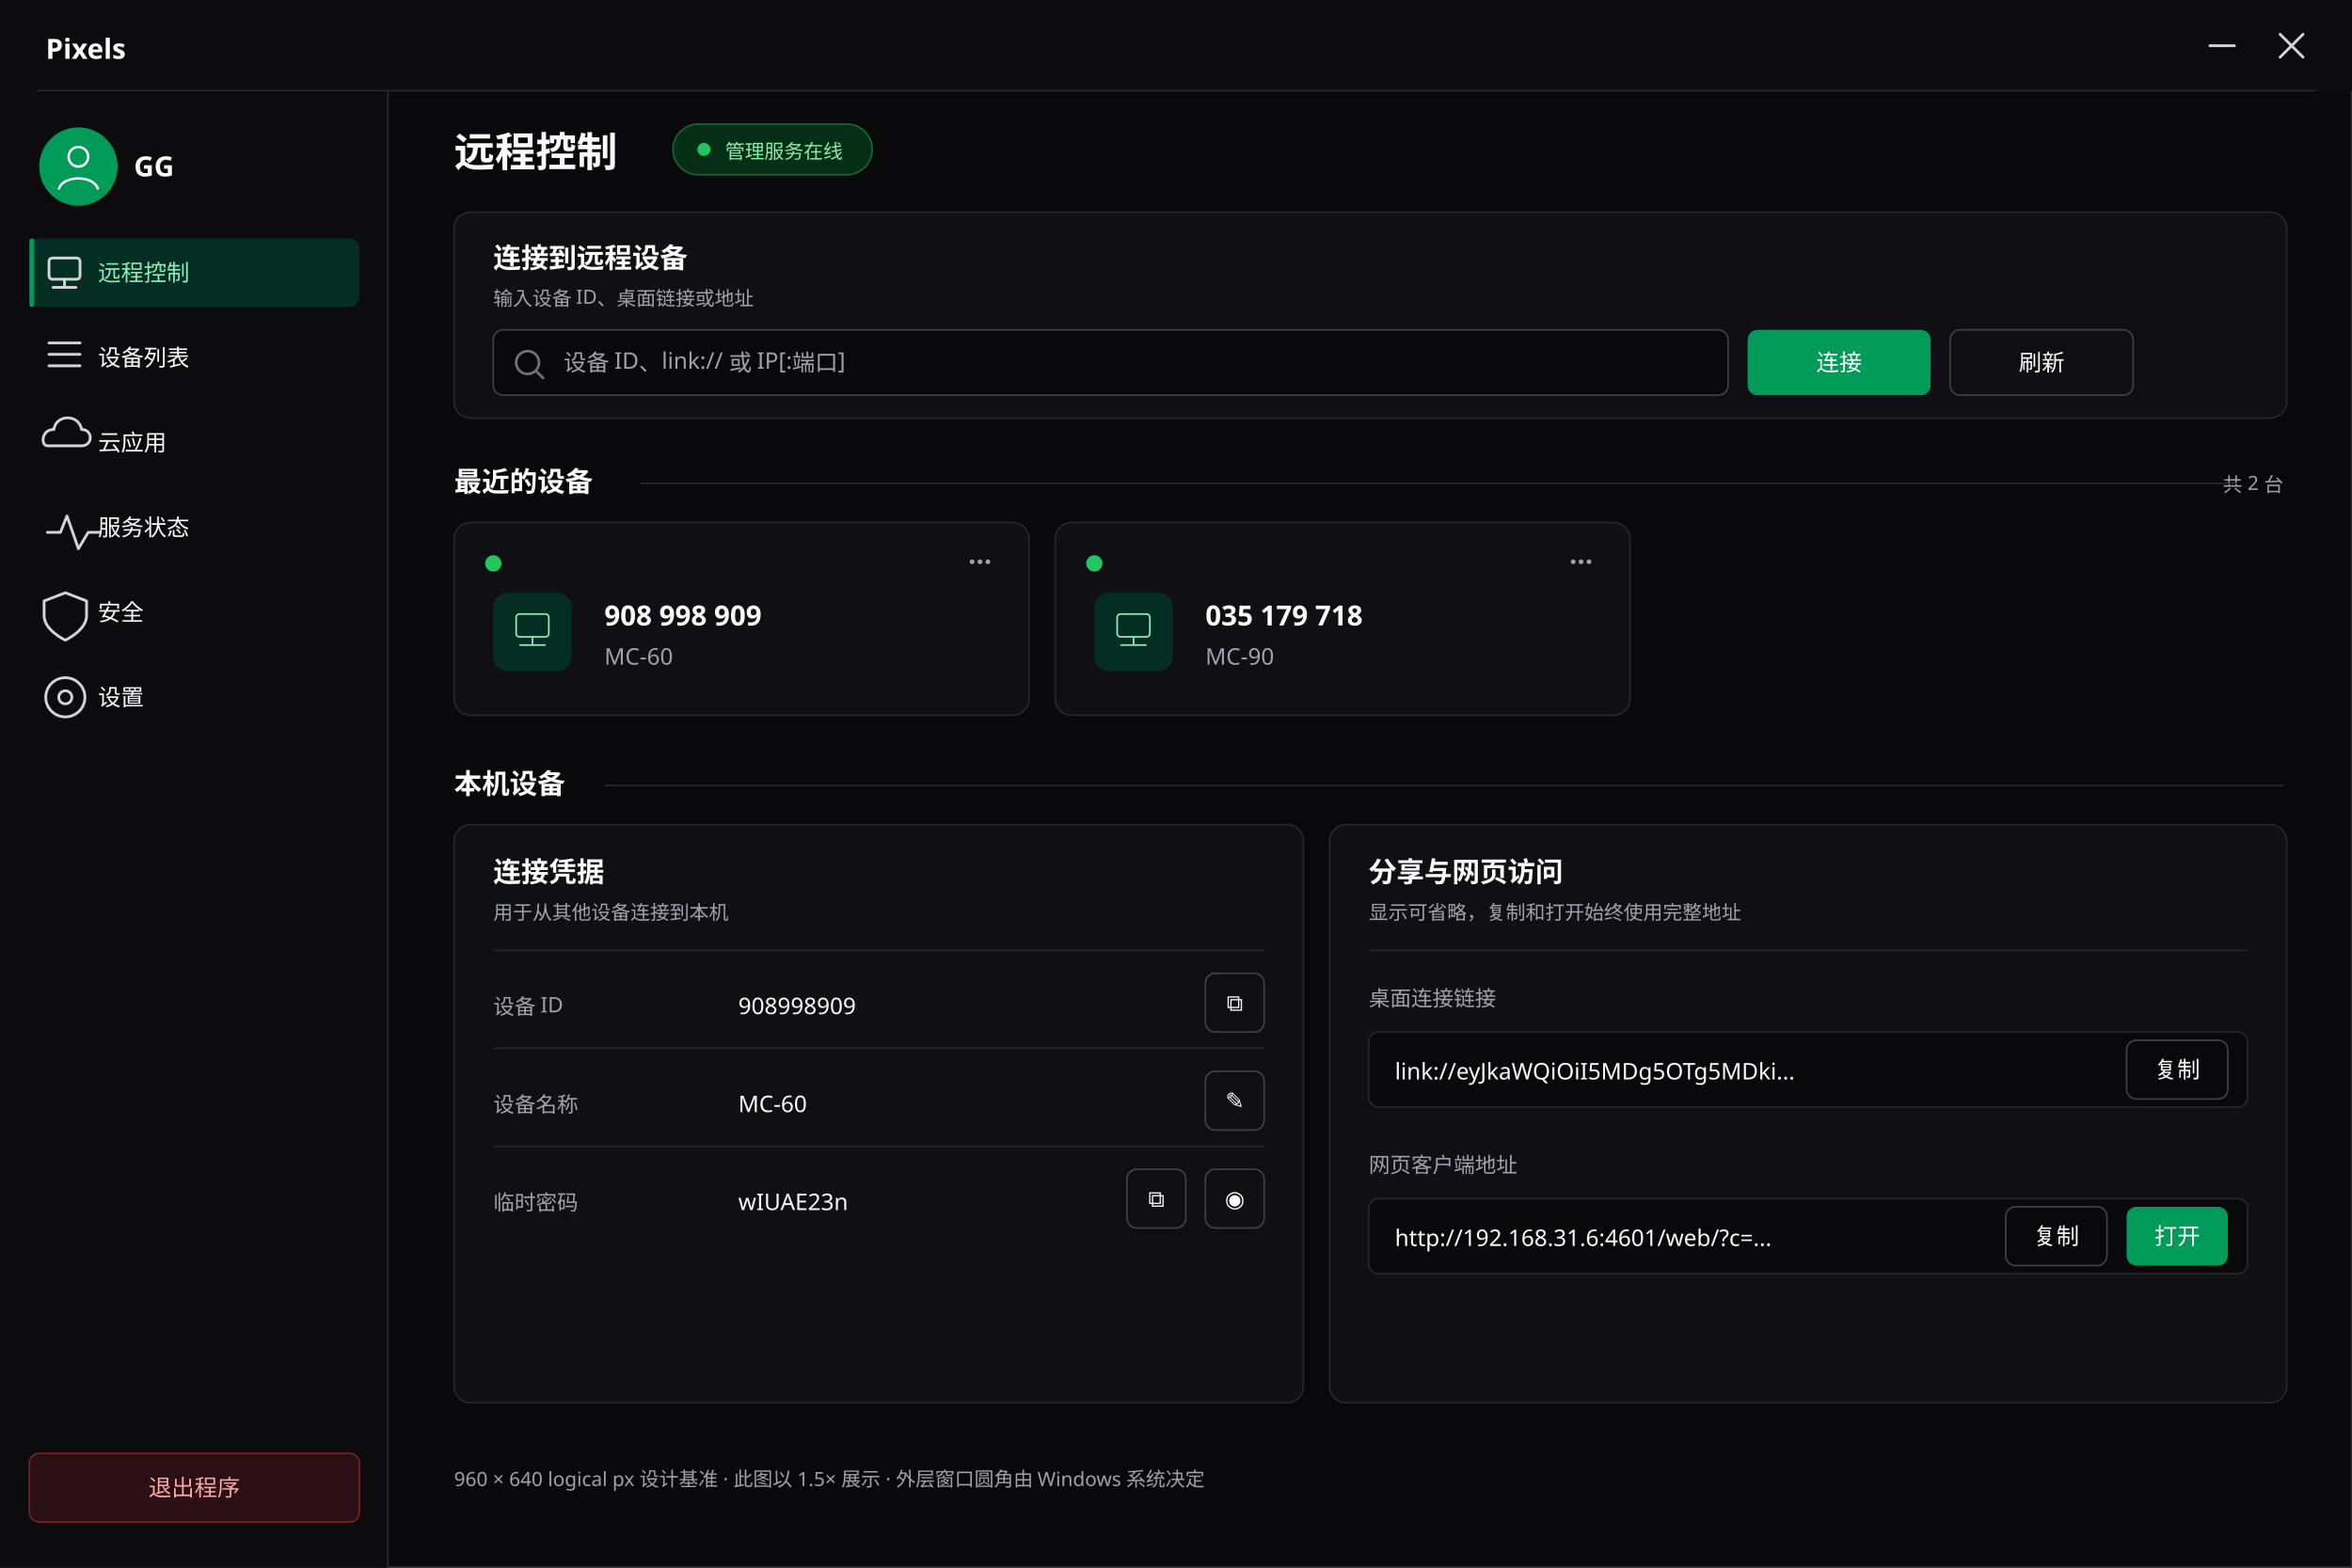
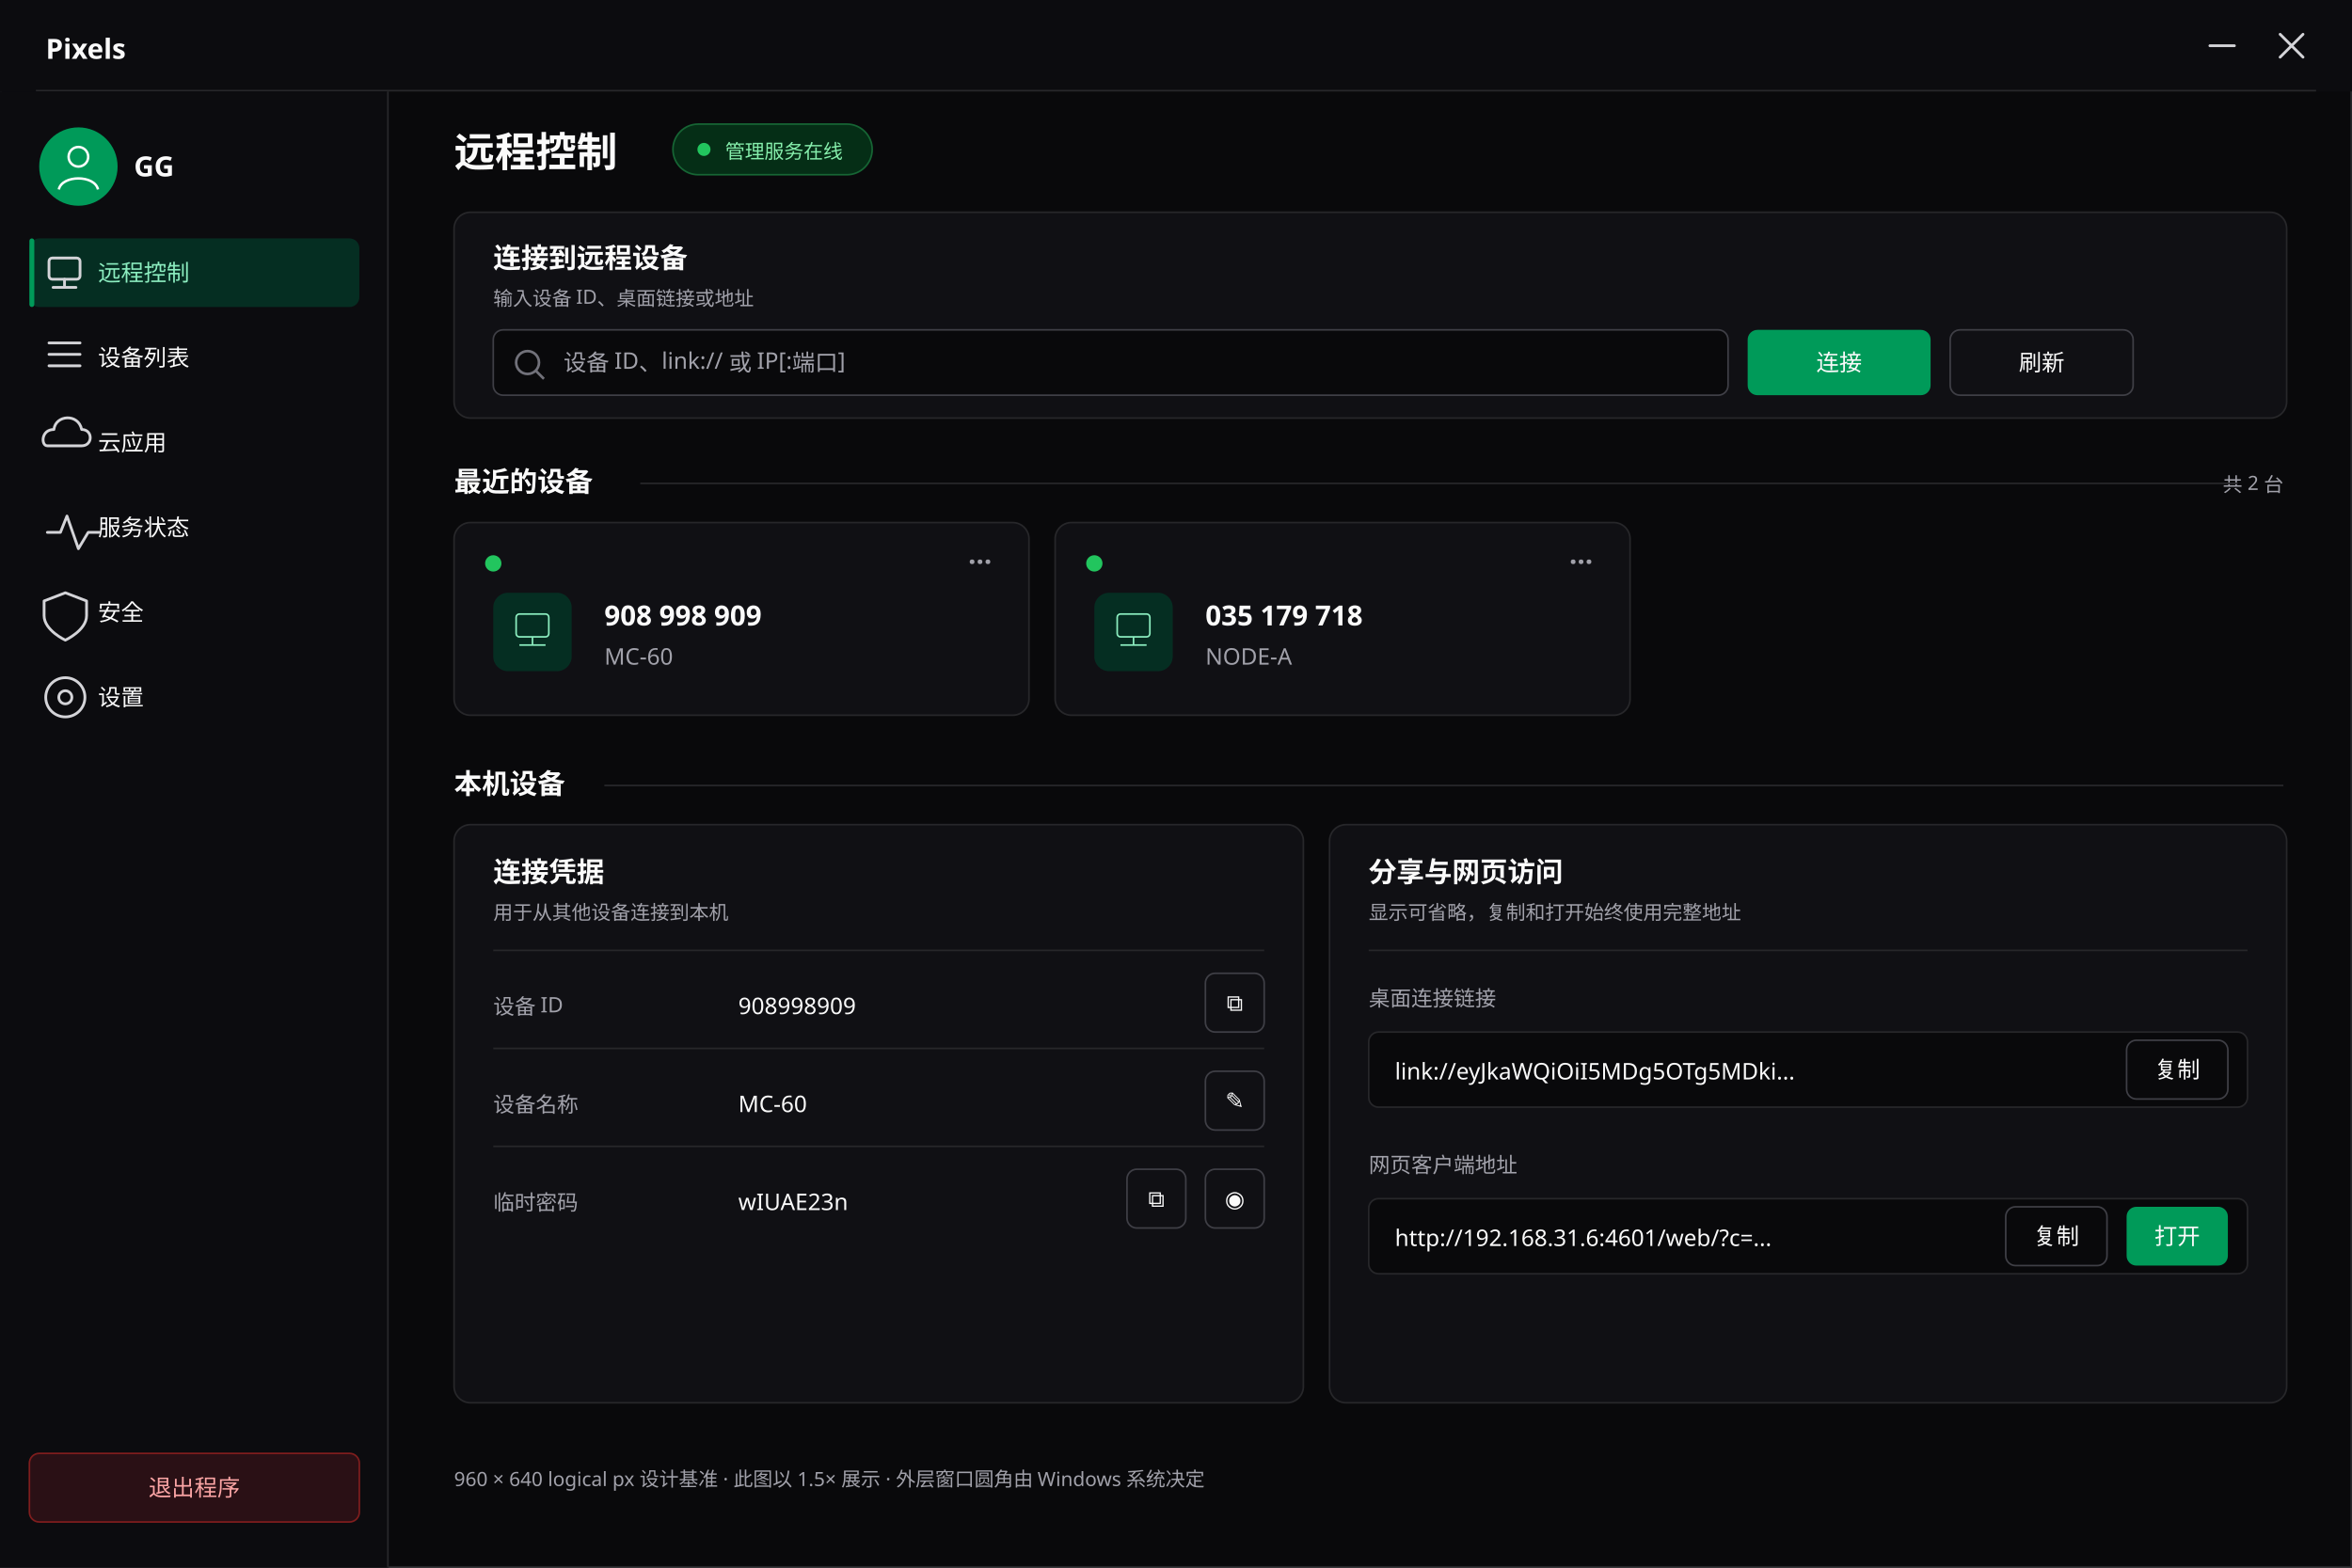
<svg xmlns="http://www.w3.org/2000/svg" width="1440" height="960" viewBox="0 0 1440 960">
  <defs>
    <style>
      text{font-family:"Microsoft YaHei UI","Segoe UI",sans-serif}.fg{fill:#fafafa}.muted{fill:#a1a1aa}.blue{fill:#009a59}.h1{font-size:25px;font-weight:650}.h2{font-size:17px;font-weight:600}.body{font-size:14px}.small{font-size:12px}.label{font-size:13px;fill:#a1a1aa}.icon{fill:none;stroke:#d4d4d8;stroke-width:1.7;stroke-linecap:round;stroke-linejoin:round}.border{stroke:#27272a;stroke-width:1}
    </style>
    <filter id="soft" x="-30%" y="-30%" width="160%" height="180%">
      <feDropShadow dx="0" dy="7" stdDeviation="13" flood-color="#000" flood-opacity=".28" />
    </filter>
  </defs>
  <rect width="1440" height="960" fill="#09090b" />
  <rect x=".5" y=".5" width="1439" height="959" fill="none" stroke="#27272a" />
  <rect width="1440" height="56" fill="#0c0c0f" />
  <line x1="22" y1="55.5" x2="1418" y2="55.5" stroke="#27272a" />
  <text x="28" y="36" class="fg h2">Pixels</text>
  <path d="M1353 28h15m28-7 14 14m0-14-14 14" class="icon" />
  <rect x="0" y="56" width="238" height="904" fill="#0c0c0f" />
  <line x1="237.5" y1="56" x2="237.5" y2="960" stroke="#27272a" />
  <circle cx="48" cy="102" r="24" fill="#009a59" />
  <circle cx="48" cy="96" r="6" fill="none" stroke="#fff" stroke-width="1.5" />
  <path d="M36 116c2-9 22-9 24 0" fill="none" stroke="#fff" stroke-width="1.5" />
  <text x="82" y="108" class="fg h2">GG</text>
  <g class="body fg">
    <rect x="18" y="146" width="202" height="42" rx="6" fill="#052e22" />
    <rect x="18" y="146" width="3" height="42" rx="1.5" fill="#009a59" />
    <text x="60" y="172" fill="#8ceec0">远程控制</text>
    <text x="60" y="224">设备列表</text>
    <text x="60" y="276">云应用</text>
    <text x="60" y="328">服务状态</text>
    <text x="60" y="380">安全</text>
    <text x="60" y="432">设置</text>
  </g>
  <g class="icon">
    <rect x="30" y="158" width="19" height="13" rx="2" />
    <path d="M39.5 171v5m-7 0h14" />
    <path d="M30 210h19m-19 7h19m-19 7h19" />
    <path d="M29 273h21c7 0 7-10 0-10-2-10-16-9-17 0-8 0-8 10-4 10z" />
    <path d="M29 326h8l4-10 7 20 6-10h7" />
    <path d="M40 363l13 5v9c0 9-13 15-13 15s-13-6-13-15v-9z" />
    <circle cx="40" cy="427" r="12" />
    <circle cx="40" cy="427" r="4" />
  </g>
  <rect x="18" y="890" width="202" height="42" rx="6" fill="#2a1015" stroke="#7f1d1d" />
  <text x="119" y="916" class="body" fill="#fca5a5" text-anchor="middle">退出程序</text>
  <text x="278" y="102" class="fg h1">远程控制</text>
  <rect x="412" y="76" width="122" height="31" rx="15.5" fill="#052e16" stroke="#166534" />
  <circle cx="431" cy="91.5" r="4" fill="#22c55e" />
  <text x="444" y="97" class="small" fill="#86efac">管理服务在线</text>
  <rect x="278" y="130" width="1122" height="126" rx="10" fill="#101014" class="border" />
  <text x="302" y="164" class="fg h2">连接到远程设备</text>
  <text x="302" y="187" class="muted small">输入设备 ID、桌面链接或地址</text>
  <rect x="302" y="202" width="756" height="40" rx="6" fill="#09090b" stroke="#3f3f46" />
  <circle cx="323" cy="222" r="7" fill="none" stroke="#71717a" stroke-width="1.6" />
  <path d="m328 227 5 5" stroke="#71717a" stroke-width="1.6" />
  <text x="345" y="227" class="muted body">设备 ID、link:// 或 IP[:端口]</text>
  <rect x="1070" y="202" width="112" height="40" rx="6" fill="#009a59" />
  <text x="1126" y="227" class="fg body" text-anchor="middle">连接</text>
  <rect x="1194" y="202" width="112" height="40" rx="6" fill="transparent" stroke="#3f3f46" />
  <text x="1250" y="227" class="fg body" text-anchor="middle">刷新</text>
  <text x="278" y="301" class="fg h2">最近的设备</text>
  <text x="1398" y="301" class="muted small" text-anchor="end">共 2 台</text>
  <line x1="392" y1="296" x2="1370" y2="296" stroke="#27272a" />
  <g>
    <rect x="278" y="320" width="352" height="118" rx="10" fill="#101014" class="border" />
    <circle cx="302" cy="345" r="5" fill="#22c55e" />
    <text x="600" y="350" class="muted h2" text-anchor="middle">···</text>
    <rect x="302" y="363" width="48" height="48" rx="9" fill="#052e22" />
    <rect x="316" y="376" width="20" height="14" rx="2" fill="none" stroke="#8ceec0" />
    <path d="M326 390v5m-8 0h16" stroke="#8ceec0" />
    <text x="370" y="383" class="fg h2">908 998 909</text>
    <text x="370" y="407" class="muted body">MC-60</text>
  </g>
  <g>
    <rect x="646" y="320" width="352" height="118" rx="10" fill="#101014" class="border" />
    <circle cx="670" cy="345" r="5" fill="#22c55e" />
    <text x="968" y="350" class="muted h2" text-anchor="middle">···</text>
    <rect x="670" y="363" width="48" height="48" rx="9" fill="#052e22" />
    <rect x="684" y="376" width="20" height="14" rx="2" fill="none" stroke="#8ceec0" />
    <path d="M694 390v5m-8 0h16" stroke="#8ceec0" />
    <text x="738" y="383" class="fg h2">035 179 718</text>
-     <text x="738" y="407" class="muted body">MC-90</text>
+     <text x="738" y="407" class="muted body">NODE-A</text>
  </g>
  <text x="278" y="486" class="fg h2">本机设备</text>
  <line x1="370" y1="481" x2="1398" y2="481" stroke="#27272a" />
  <rect x="278" y="505" width="520" height="354" rx="10" fill="#101014" class="border" />
  <text x="302" y="540" class="fg h2">连接凭据</text>
  <text x="302" y="563" class="muted small">用于从其他设备连接到本机</text>
  <line x1="302" y1="582" x2="774" y2="582" stroke="#27272a" />
  <text x="302" y="621" class="label">设备 ID</text>
  <text x="452" y="621" class="fg body">908998909</text>
  <rect x="738" y="596" width="36" height="36" rx="6" fill="transparent" stroke="#3f3f46" />
  <text x="756" y="619" class="fg body" text-anchor="middle">⧉</text>
  <line x1="302" y1="642" x2="774" y2="642" stroke="#27272a" />
  <text x="302" y="681" class="label">设备名称</text>
  <text x="452" y="681" class="fg body">MC-60</text>
  <rect x="738" y="656" width="36" height="36" rx="6" fill="transparent" stroke="#3f3f46" />
  <text x="756" y="679" class="fg body" text-anchor="middle">✎</text>
  <line x1="302" y1="702" x2="774" y2="702" stroke="#27272a" />
  <text x="302" y="741" class="label">临时密码</text>
  <text x="452" y="741" class="fg body">wIUAE23n</text>
  <rect x="690" y="716" width="36" height="36" rx="6" fill="transparent" stroke="#3f3f46" />
  <text x="708" y="739" class="fg body" text-anchor="middle">⧉</text>
  <rect x="738" y="716" width="36" height="36" rx="6" fill="transparent" stroke="#3f3f46" />
  <text x="756" y="739" class="fg body" text-anchor="middle">◉</text>
  <rect x="814" y="505" width="586" height="354" rx="10" fill="#101014" class="border" />
  <text x="838" y="540" class="fg h2">分享与网页访问</text>
  <text x="838" y="563" class="muted small">显示可省略，复制和打开始终使用完整地址</text>
  <line x1="838" y1="582" x2="1376" y2="582" stroke="#27272a" />
  <text x="838" y="616" class="label">桌面连接链接</text>
  <rect x="838" y="632" width="538" height="46" rx="6" fill="#09090b" stroke="#27272a" />
  <text x="854" y="661" class="fg body">link://eyJkaWQiOiI5MDg5OTg5MDki...</text>
  <rect x="1302" y="637" width="62" height="36" rx="6" fill="transparent" stroke="#3f3f46" />
  <text x="1333" y="660" class="fg body" text-anchor="middle">复制</text>
  <text x="838" y="718" class="label">网页客户端地址</text>
  <rect x="838" y="734" width="538" height="46" rx="6" fill="#09090b" stroke="#27272a" />
  <text x="854" y="763" class="fg body">http://192.168.31.6:4601/web/?c=...</text>
  <rect x="1228" y="739" width="62" height="36" rx="6" fill="transparent" stroke="#3f3f46" />
  <text x="1259" y="762" class="fg body" text-anchor="middle">复制</text>
  <rect x="1302" y="739" width="62" height="36" rx="6" fill="#009a59" />
  <text x="1333" y="762" class="fg body" text-anchor="middle">打开</text>
  <text x="278" y="910" class="muted small">960 × 640 logical px 设计基准 · 此图以 1.5× 展示 · 外层窗口圆角由 Windows 系统决定</text>
</svg>
